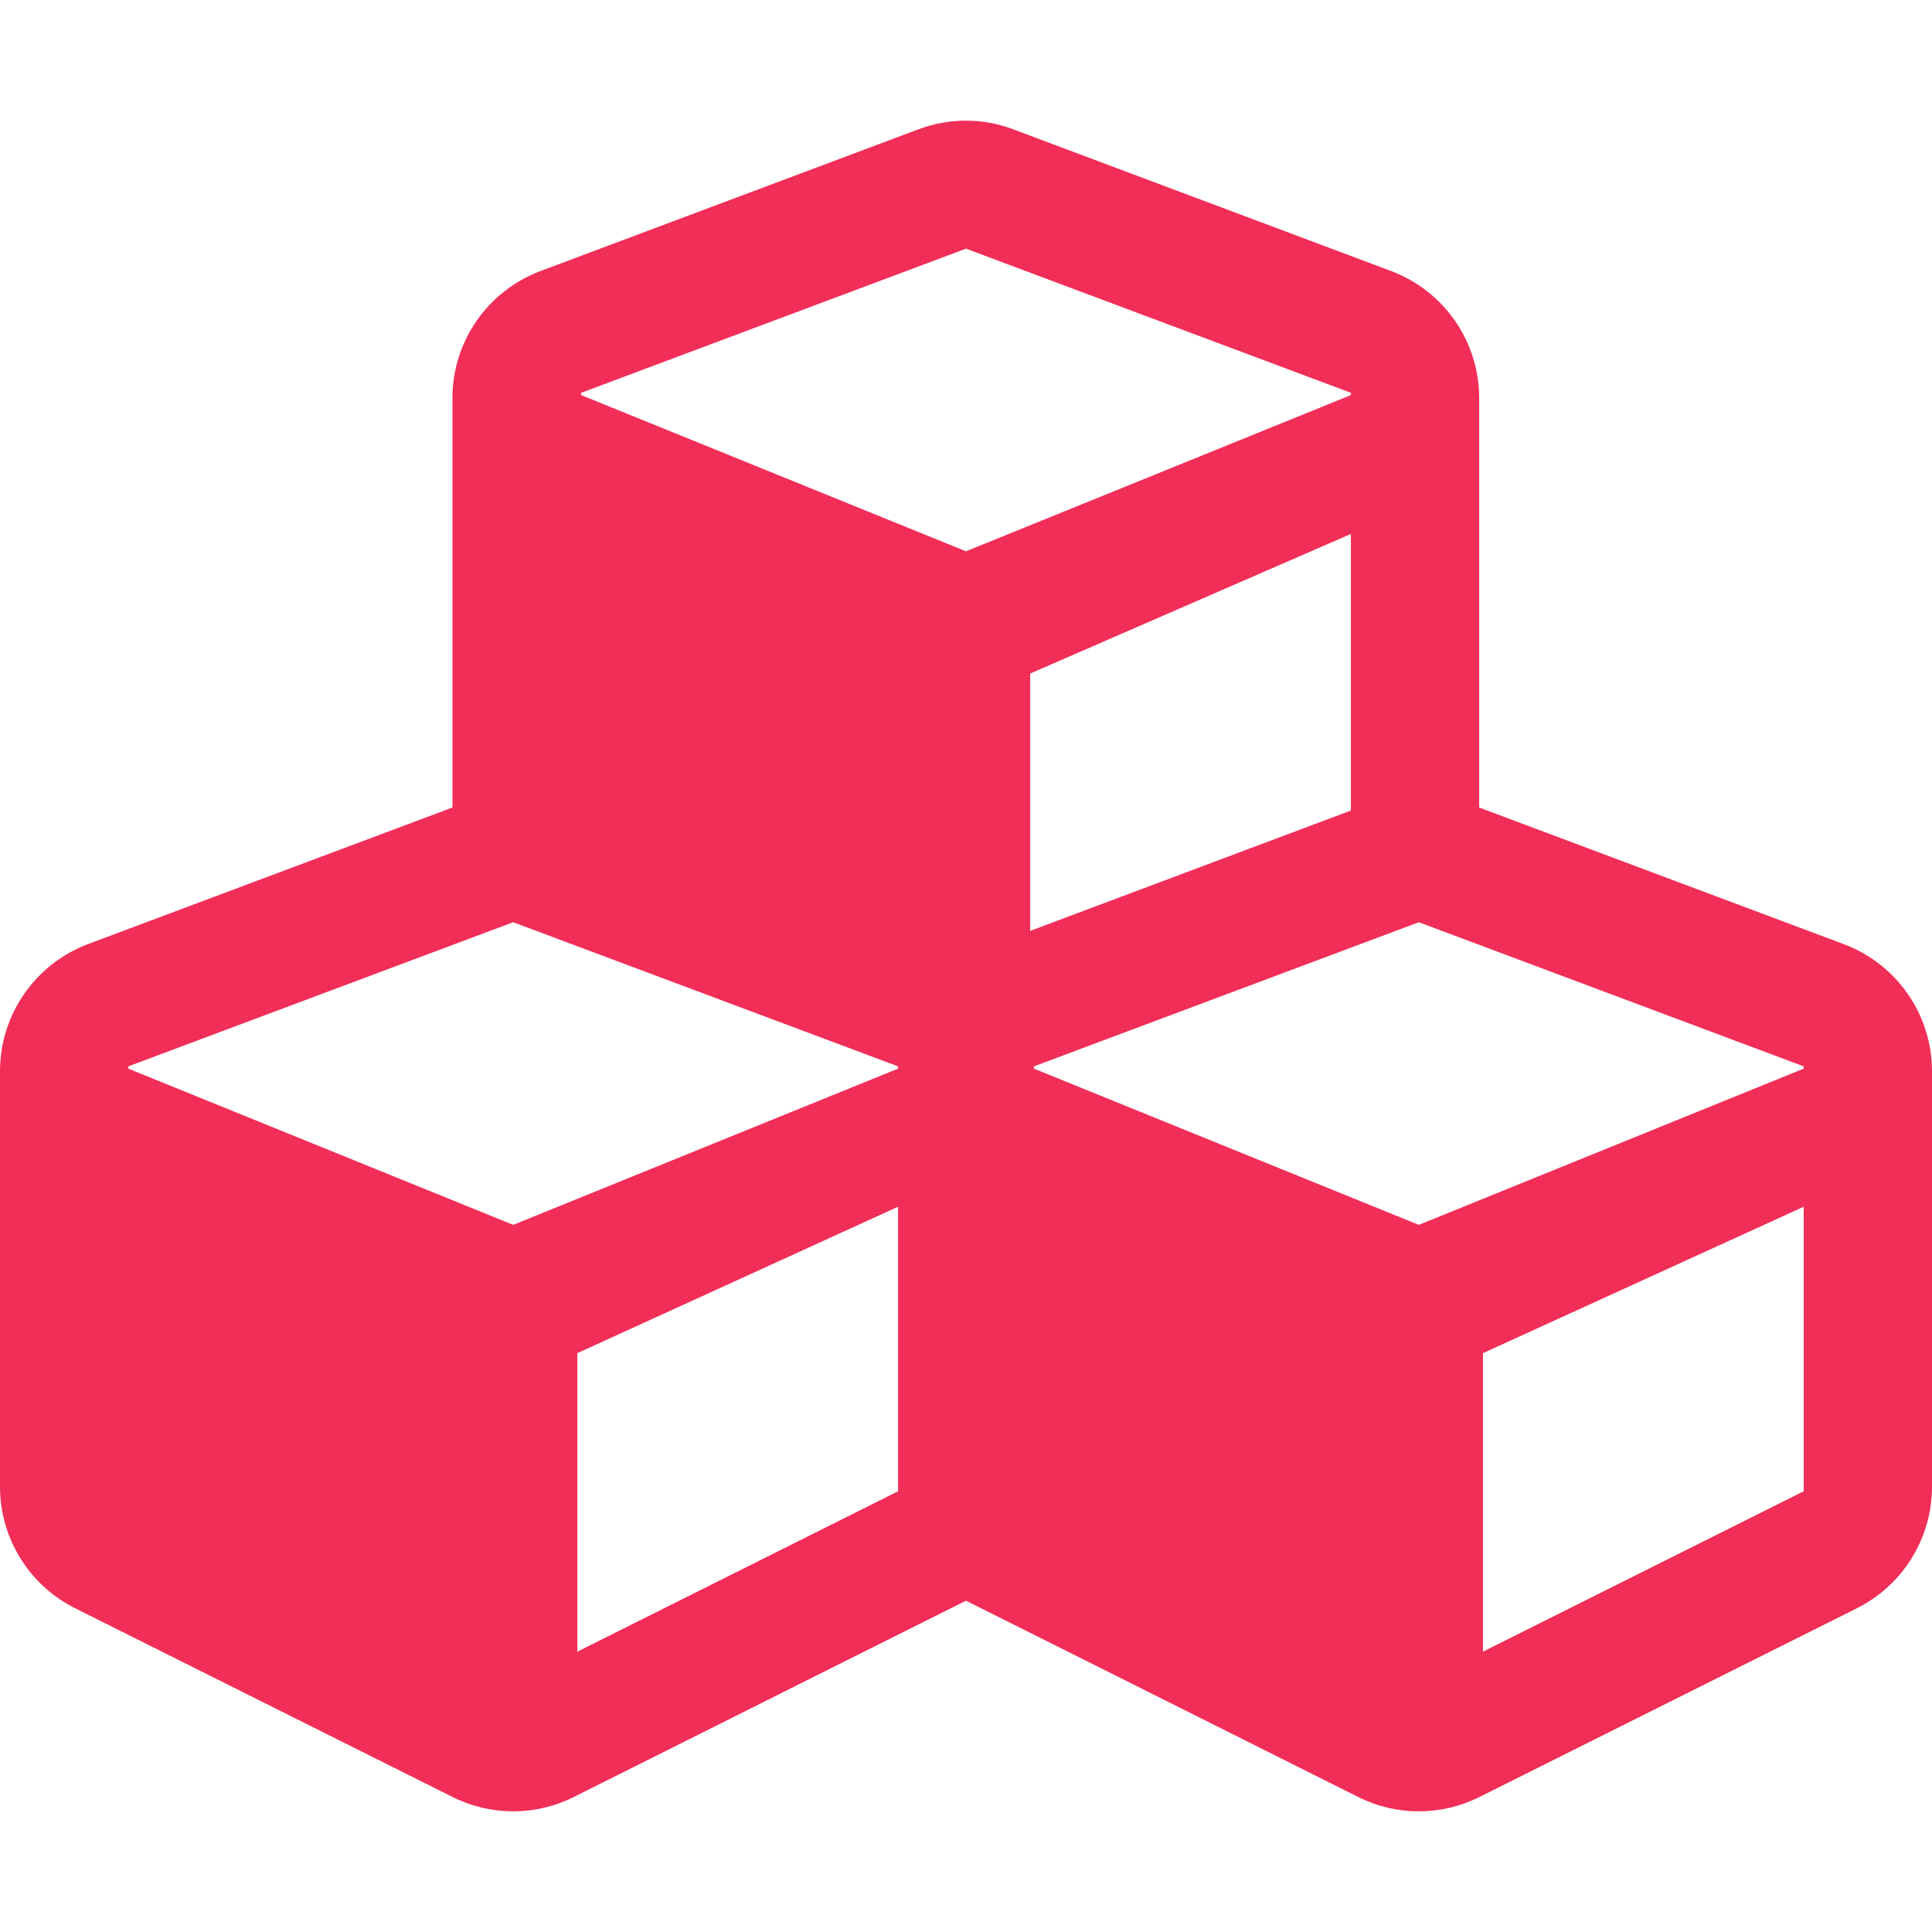
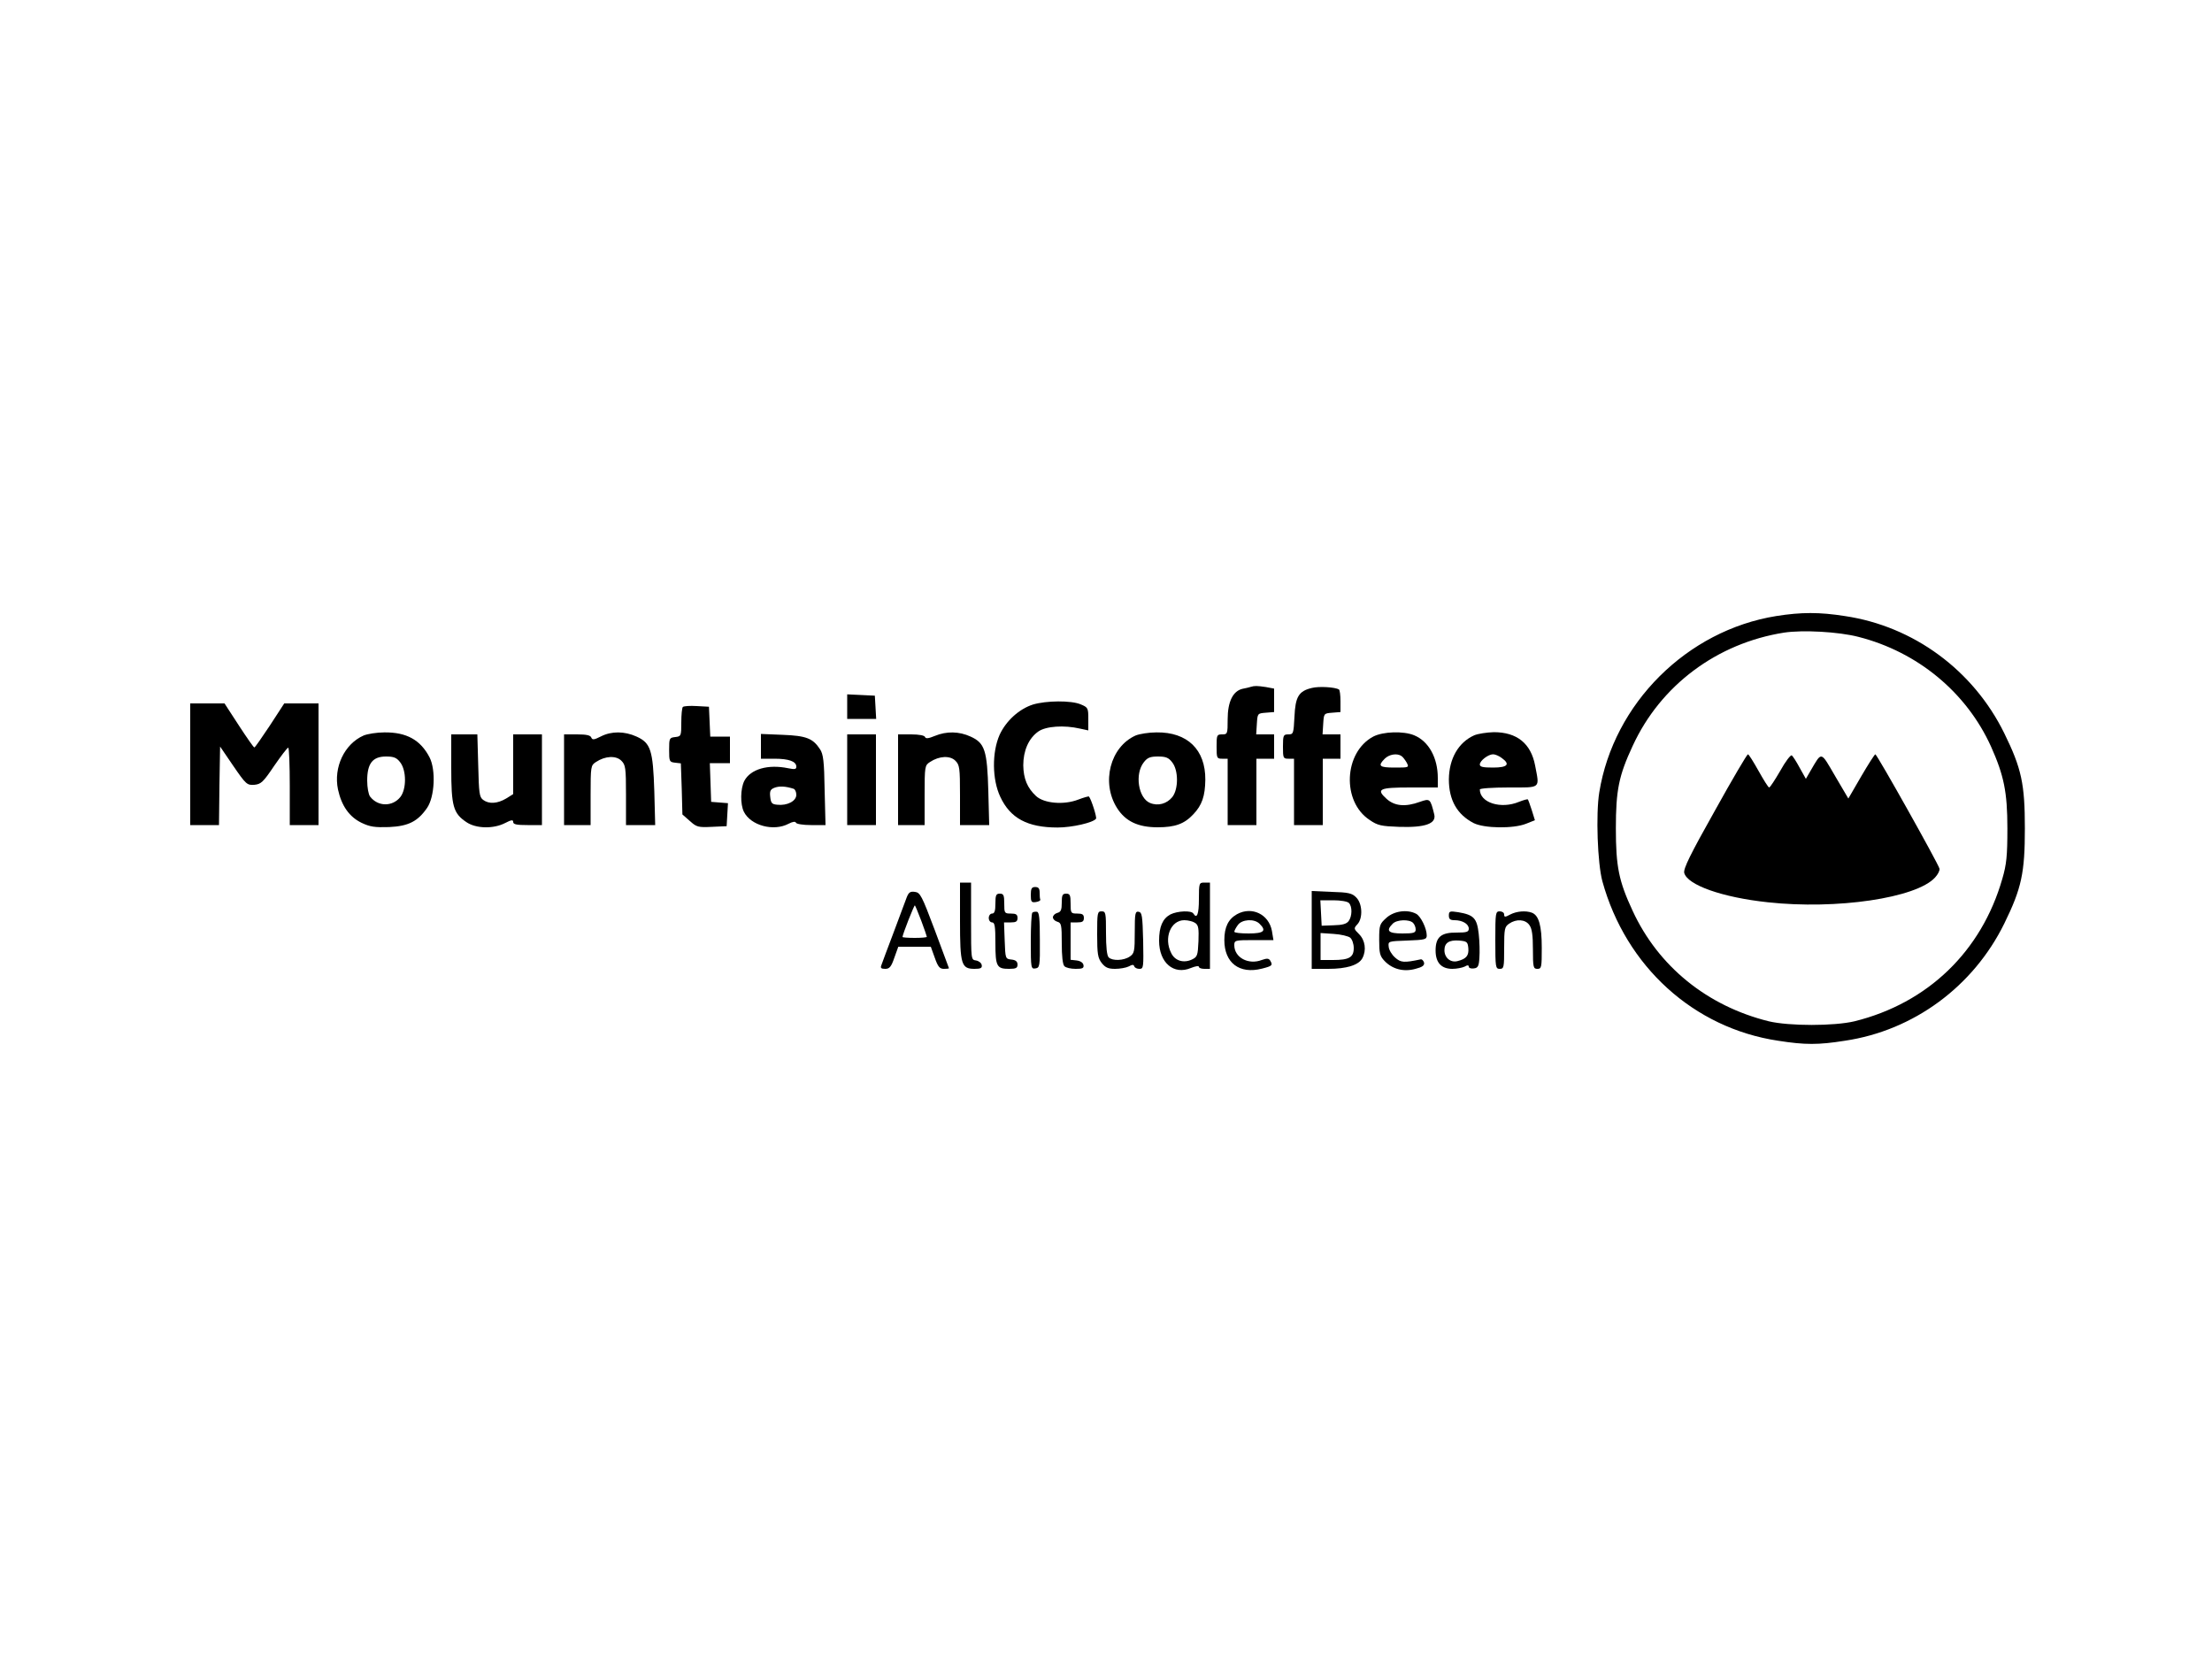
- <svg xmlns="http://www.w3.org/2000/svg" aria-hidden="true" focusable="false" data-prefix="fas" data-icon="cubes" class="svg-inline--fa fa-cubes fa-w-16" role="img" viewBox="0 0 512 512" version="1.1" id="svg92">
-   <defs id="defs96" />
-   <path fill="currentColor" d="M 488.6,250.2 392,214 V 105.5 c 0,-15 -9.3,-28.4 -23.4,-33.7 l -100,-37.5 c -8.1,-3.1 -17.1,-3.1 -25.3,0 l -100,37.5 c -14.1,5.3 -23.4,18.7 -23.4,33.7 V 214 L 23.3,250.2 C 9.3,255.5 0,268.9 0,283.9 V 394 c 0,13.6 7.7,26.1 19.9,32.2 l 100,50 c 10.1,5.1 22.1,5.1 32.2,0 l 103.9,-52 103.9,52 c 10.1,5.1 22.1,5.1 32.2,0 l 100,-50 C 504.3,420.1 512,407.6 512,394 V 283.9 c 0,-15 -9.3,-28.4 -23.4,-33.7 z M 358,214.8 273,246.7 v -68.2 l 85,-37 z M 154,104.1 256,65.9 358,104.1 v 0.6 L 256,146.1 154,104.7 Z m 84,291.1 -85,42.5 v -79.1 l 85,-38.8 z m 0,-112 -102,41.4 -102,-41.4 v -0.6 l 102,-38.2 102,38.2 z m 240,112 -85,42.5 v -79.1 l 85,-38.8 z m 0,-112 -102,41.4 -102,-41.4 v -0.6 l 102,-38.2 102,38.2 z" id="path90" style="fill:#f12e58;image-rendering:optimizeQuality" />
+ <svg xmlns="http://www.w3.org/2000/svg" version="1.0" width="1000pt" height="750pt" viewBox="0 0 1000 750" preserveAspectRatio="xMidYMid meet">
+   <g transform="translate(0,750) scale(0.1,-0.1)" fill="#000000" stroke="none">
+     <path d="M8030 4715 c-404 -65 -735 -395 -800 -797 -16 -98 -8 -321 14 -402 106 -385 413 -664 795 -721 121 -19 181 -19 301 0 311 46 581 245 721 530 78 159 93 229 93 430 0 201 -15 271 -93 430 -140 285 -410 484 -721 530 -114 18 -197 18 -310 0z m371 -94 c268 -68 489 -251 600 -496 58 -130 74 -205 74 -370 0 -125 -4 -163 -23 -228 -94 -328 -337 -562 -668 -644 -93 -22 -295 -22 -388 0 -278 69 -499 248 -615 499 -63 135 -76 201 -76 373 0 172 13 238 76 373 126 274 381 464 684 512 85 13 247 4 336 -19z" />
+     <path d="M7752 3834 c-112 -199 -142 -261 -138 -280 14 -55 172 -111 378 -133 311 -34 671 19 756 112 13 14 22 32 20 40 -5 22 -282 516 -290 517 -3 0 -32 -45 -64 -100 l-58 -100 -60 102 c-66 113 -59 112 -110 25 l-22 -38 -28 50 c-15 28 -31 53 -36 56 -5 3 -29 -28 -52 -70 -24 -41 -46 -75 -50 -75 -4 0 -25 34 -48 75 -23 41 -44 75 -48 75 -4 0 -72 -115 -150 -256z" />
+     <path d="M5655 4395 c-5 -2 -23 -6 -38 -9 -43 -10 -67 -58 -67 -138 0 -66 -1 -68 -25 -68 -24 0 -25 -3 -25 -55 0 -52 1 -55 25 -55 l25 0 0 -150 0 -150 65 0 65 0 0 150 0 150 40 0 40 0 0 55 0 55 -41 0 -40 0 3 48 c3 47 3 47 41 50 l37 3 0 53 0 53 -37 7 c-40 6 -52 6 -68 1z" />
+     <path d="M5931 4390 c-60 -14 -75 -40 -79 -130 -4 -77 -5 -80 -28 -80 -22 0 -24 -4 -24 -55 0 -52 1 -55 25 -55 l25 0 0 -150 0 -150 65 0 65 0 0 150 0 150 40 0 40 0 0 55 0 55 -41 0 -40 0 3 48 c3 47 3 47 41 50 l37 3 0 49 c0 27 -3 51 -7 53 -18 11 -91 15 -122 7z" />
+     <path d="M3830 4305 l0 -55 66 0 65 0 -3 53 -3 52 -62 3 -63 3 0 -56z" />
+     <path d="M4670 4315 c-63 -20 -122 -74 -151 -137 -35 -79 -34 -202 3 -280 45 -97 123 -139 259 -139 65 0 162 22 174 40 4 7 -21 86 -32 100 -1 2 -23 -4 -49 -14 -65 -25 -154 -17 -190 16 -40 37 -57 79 -58 139 0 66 24 122 68 153 34 24 116 30 189 13 l37 -8 0 51 c0 50 -1 53 -35 67 -43 18 -155 17 -215 -1z" />
+     <path d="M860 4045 l0 -275 65 0 65 0 2 178 3 177 60 -88 c57 -83 62 -87 94 -85 31 3 40 11 90 85 31 45 59 82 64 83 4 0 7 -79 7 -175 l0 -175 65 0 65 0 0 275 0 275 -77 0 -78 0 -65 -100 c-36 -54 -67 -99 -70 -99 -3 -1 -34 44 -70 99 l-65 100 -77 0 -78 0 0 -275z" />
+     <path d="M3087 4304 c-4 -4 -7 -36 -7 -70 0 -61 -1 -63 -27 -66 -27 -3 -28 -5 -28 -58 0 -52 1 -55 27 -58 l26 -3 4 -115 3 -116 33 -29 c31 -28 38 -30 100 -27 l67 3 3 52 3 52 -38 3 -38 3 -3 88 -3 87 46 0 45 0 0 60 0 60 -45 0 -44 0 -3 68 -3 67 -55 3 c-31 2 -59 0 -63 -4z" />
+     <path d="M1644 4175 c-87 -38 -137 -144 -116 -244 16 -74 51 -124 107 -151 38 -18 59 -21 124 -19 88 4 130 26 172 87 34 50 40 171 11 228 -41 79 -104 114 -204 113 -35 0 -77 -7 -94 -14z m165 -121 c29 -37 29 -121 1 -157 -36 -45 -102 -44 -137 2 -7 9 -13 41 -13 72 0 77 24 109 85 109 35 0 48 -5 64 -26z" />
+     <path d="M2717 4171 c-32 -16 -39 -17 -44 -5 -4 10 -22 14 -64 14 l-59 0 0 -205 0 -205 60 0 60 0 0 135 c0 131 1 135 24 150 42 28 91 30 115 6 19 -19 21 -32 21 -156 l0 -135 66 0 66 0 -4 153 c-6 185 -16 218 -80 247 -55 25 -114 25 -161 1z" />
+     <path d="M4226 4173 c-29 -12 -41 -13 -44 -5 -2 7 -26 12 -63 12 l-59 0 0 -205 0 -205 60 0 60 0 0 135 c0 131 1 135 24 150 42 28 91 30 115 6 19 -19 21 -32 21 -156 l0 -135 66 0 66 0 -4 153 c-5 185 -16 218 -80 247 -52 24 -109 25 -162 3z" />
+     <path d="M5134 4175 c-115 -51 -157 -213 -84 -328 38 -60 95 -87 183 -87 79 0 121 15 162 59 39 41 53 82 54 156 1 136 -81 216 -221 214 -35 0 -77 -7 -94 -14z m165 -121 c29 -36 29 -121 1 -157 -25 -31 -65 -42 -101 -27 -53 22 -70 131 -28 184 16 21 29 26 64 26 35 0 48 -5 64 -26z" />
+     <path d="M6208 4170 c-133 -71 -143 -294 -16 -377 36 -25 53 -28 132 -31 118 -4 170 14 160 56 -18 72 -19 73 -65 57 -66 -24 -114 -19 -150 13 -50 45 -34 52 107 52 l124 0 0 43 c0 91 -41 166 -107 193 -48 20 -141 17 -185 -6z m128 -88 c6 -4 16 -17 23 -29 12 -23 11 -23 -54 -23 -69 0 -78 7 -45 40 20 20 56 26 76 12z" />
+     <path d="M6665 4176 c-72 -32 -114 -106 -115 -199 0 -94 37 -159 112 -198 48 -24 179 -26 237 -3 l40 16 -14 45 c-8 25 -16 47 -18 49 -2 2 -20 -3 -40 -11 -82 -34 -177 -4 -177 56 0 5 58 9 130 9 149 0 140 -7 120 99 -19 100 -82 151 -187 151 -32 -1 -71 -7 -88 -14z m123 -102 c41 -29 28 -44 -38 -44 -46 0 -60 3 -60 14 0 17 38 46 60 46 9 0 26 -7 38 -16z" />
+     <path d="M2040 4028 c0 -173 9 -205 69 -245 43 -29 121 -31 174 -4 29 15 37 16 37 5 0 -11 16 -14 65 -14 l65 0 0 205 0 205 -65 0 -65 0 0 -135 0 -135 -32 -20 c-39 -23 -77 -26 -104 -6 -17 13 -19 30 -22 155 l-4 141 -59 0 -59 0 0 -152z" />
+     <path d="M3440 4126 l0 -56 61 0 c65 0 99 -12 99 -36 0 -12 -7 -13 -37 -7 -91 19 -170 -4 -198 -57 -18 -35 -19 -106 -2 -140 31 -62 134 -90 202 -54 19 10 31 11 33 5 2 -6 32 -11 69 -11 l65 0 -4 158 c-2 130 -6 163 -21 185 -32 49 -62 61 -169 65 l-98 4 0 -56z m148 -192 c6 -2 12 -14 12 -27 0 -29 -42 -50 -86 -45 -25 2 -29 8 -32 36 -3 26 1 34 20 41 21 8 49 7 86 -5z" />
+     <path d="M3830 3975 l0 -205 65 0 65 0 0 205 0 205 -65 0 -65 0 0 -205z" />
+     <path d="M4340 3337 c0 -198 6 -217 66 -217 28 0 35 4 32 18 -2 9 -13 18 -26 20 -22 3 -22 5 -22 178 l0 174 -25 0 -25 0 0 -173z" />
+     <path d="M5420 3435 c0 -68 -9 -91 -25 -65 -9 15 -72 12 -104 -4 -35 -19 -51 -55 -51 -119 0 -99 66 -156 144 -123 20 8 36 11 36 5 0 -5 11 -9 25 -9 l25 0 0 195 0 195 -25 0 c-24 0 -25 -2 -25 -75z m-16 -108 c14 -10 16 -25 14 -82 -3 -65 -5 -71 -30 -83 -37 -17 -76 -6 -93 29 -35 68 -3 149 59 149 18 0 40 -6 50 -13z" />
+     <path d="M4660 3454 c0 -31 3 -35 23 -32 12 2 21 6 20 11 -2 4 -3 18 -3 32 0 18 -5 25 -20 25 -16 0 -20 -7 -20 -36z" />
+     <path d="M4099 3443 c-6 -15 -32 -86 -59 -158 -27 -71 -52 -138 -55 -147 -6 -14 -2 -18 17 -18 19 0 27 9 41 50 l18 50 73 0 74 0 18 -50 c14 -40 22 -50 41 -50 13 0 23 1 23 3 0 1 -29 79 -64 172 -59 157 -66 170 -90 173 -21 3 -28 -2 -37 -25z m66 -106 c14 -37 25 -70 25 -72 0 -3 -25 -5 -55 -5 -30 0 -55 2 -55 4 0 11 53 146 56 143 2 -2 15 -33 29 -70z" />
+     <path d="M5930 3296 l0 -176 75 0 c83 0 137 17 154 48 19 36 13 81 -15 109 -24 24 -25 26 -7 45 25 28 22 94 -6 121 -18 19 -36 23 -111 25 l-90 4 0 -176z m168 122 c16 -16 15 -60 -1 -82 -10 -13 -28 -18 -68 -19 l-54 -2 -3 58 -3 57 59 0 c32 0 63 -5 70 -12z m6 -157 c9 -8 16 -28 16 -47 0 -42 -21 -54 -94 -54 l-56 0 0 61 0 61 59 -4 c33 -2 66 -10 75 -17z" />
+     <path d="M4500 3415 c0 -33 -4 -45 -15 -45 -8 0 -15 -9 -15 -20 0 -11 7 -20 15 -20 12 0 15 -17 15 -93 0 -106 6 -117 62 -117 31 0 38 4 38 19 0 14 -8 21 -27 23 -28 3 -28 4 -31 86 l-3 82 31 0 c23 0 30 4 30 20 0 16 -7 20 -30 20 -29 0 -30 2 -30 45 0 38 -3 45 -20 45 -17 0 -20 -7 -20 -45z" />
+     <path d="M4800 3419 c0 -32 -4 -42 -20 -46 -11 -3 -20 -12 -20 -20 0 -8 9 -17 20 -20 18 -5 20 -14 20 -97 0 -58 4 -96 12 -104 7 -7 29 -12 51 -12 31 0 38 3 35 18 -2 10 -14 18 -31 20 l-27 3 0 85 0 84 30 0 c23 0 30 4 30 20 0 16 -7 20 -30 20 -29 0 -30 2 -30 45 0 38 -3 45 -20 45 -17 0 -20 -7 -20 -41z" />
+     <path d="M4667 3374 c-4 -4 -7 -63 -7 -131 0 -120 1 -124 21 -121 19 3 21 9 20 128 0 98 -3 126 -13 128 -8 1 -17 0 -21 -4z" />
+     <path d="M4960 3276 c0 -89 3 -107 21 -130 16 -20 29 -26 60 -26 22 0 50 5 62 11 16 9 22 9 25 0 2 -6 12 -11 23 -11 19 0 19 7 17 127 -3 112 -5 128 -20 131 -16 3 -18 -6 -18 -92 0 -87 -2 -96 -22 -110 -27 -19 -79 -21 -96 -4 -8 8 -12 47 -12 110 0 91 -1 98 -20 98 -19 0 -20 -7 -20 -104z" />
+     <path d="M5592 3367 c-39 -22 -57 -58 -57 -117 0 -103 68 -155 170 -129 47 12 50 15 37 37 -7 10 -15 10 -38 2 -60 -23 -124 11 -124 67 0 22 3 23 89 23 l88 0 -7 42 c-14 75 -91 112 -158 75z m102 -43 c33 -32 20 -44 -49 -44 -36 0 -65 3 -65 8 0 4 7 18 16 30 18 26 74 30 98 6z" />
+     <path d="M6268 3351 c-31 -28 -33 -33 -33 -99 0 -61 3 -74 24 -96 35 -37 86 -51 140 -36 31 8 41 15 39 28 -3 9 -9 16 -15 15 -76 -16 -90 -15 -116 8 -15 13 -28 35 -29 49 -3 25 -2 25 85 28 79 3 87 5 87 23 0 32 -27 87 -48 98 -40 21 -99 13 -134 -18z m120 -23 c7 -7 12 -20 12 -30 0 -15 -9 -18 -60 -18 -64 0 -76 12 -44 44 18 19 75 21 92 4z" />
+     <path d="M6550 3361 c0 -16 6 -21 26 -21 35 0 64 -17 64 -38 0 -15 -9 -18 -54 -18 -71 1 -96 -20 -96 -81 0 -55 26 -83 76 -83 19 0 44 5 55 10 13 8 19 7 19 0 0 -6 10 -10 23 -8 18 2 23 10 25 48 2 25 1 73 -3 108 -8 71 -22 86 -92 98 -39 6 -43 5 -43 -15z m88 -147 c3 -34 -9 -49 -49 -59 -31 -8 -59 15 -59 49 0 33 20 47 65 44 37 -3 40 -6 43 -34z" />
+     <path d="M6760 3250 c0 -123 1 -130 20 -130 19 0 20 7 20 94 0 87 2 96 22 110 33 23 74 20 92 -6 12 -16 16 -47 16 -110 0 -81 2 -88 20 -88 19 0 20 7 20 95 0 100 -13 147 -45 159 -27 10 -68 7 -97 -8 -24 -13 -28 -13 -28 0 0 8 -9 14 -20 14 -19 0 -20 -7 -20 -130z" />
+   </g>
</svg>
